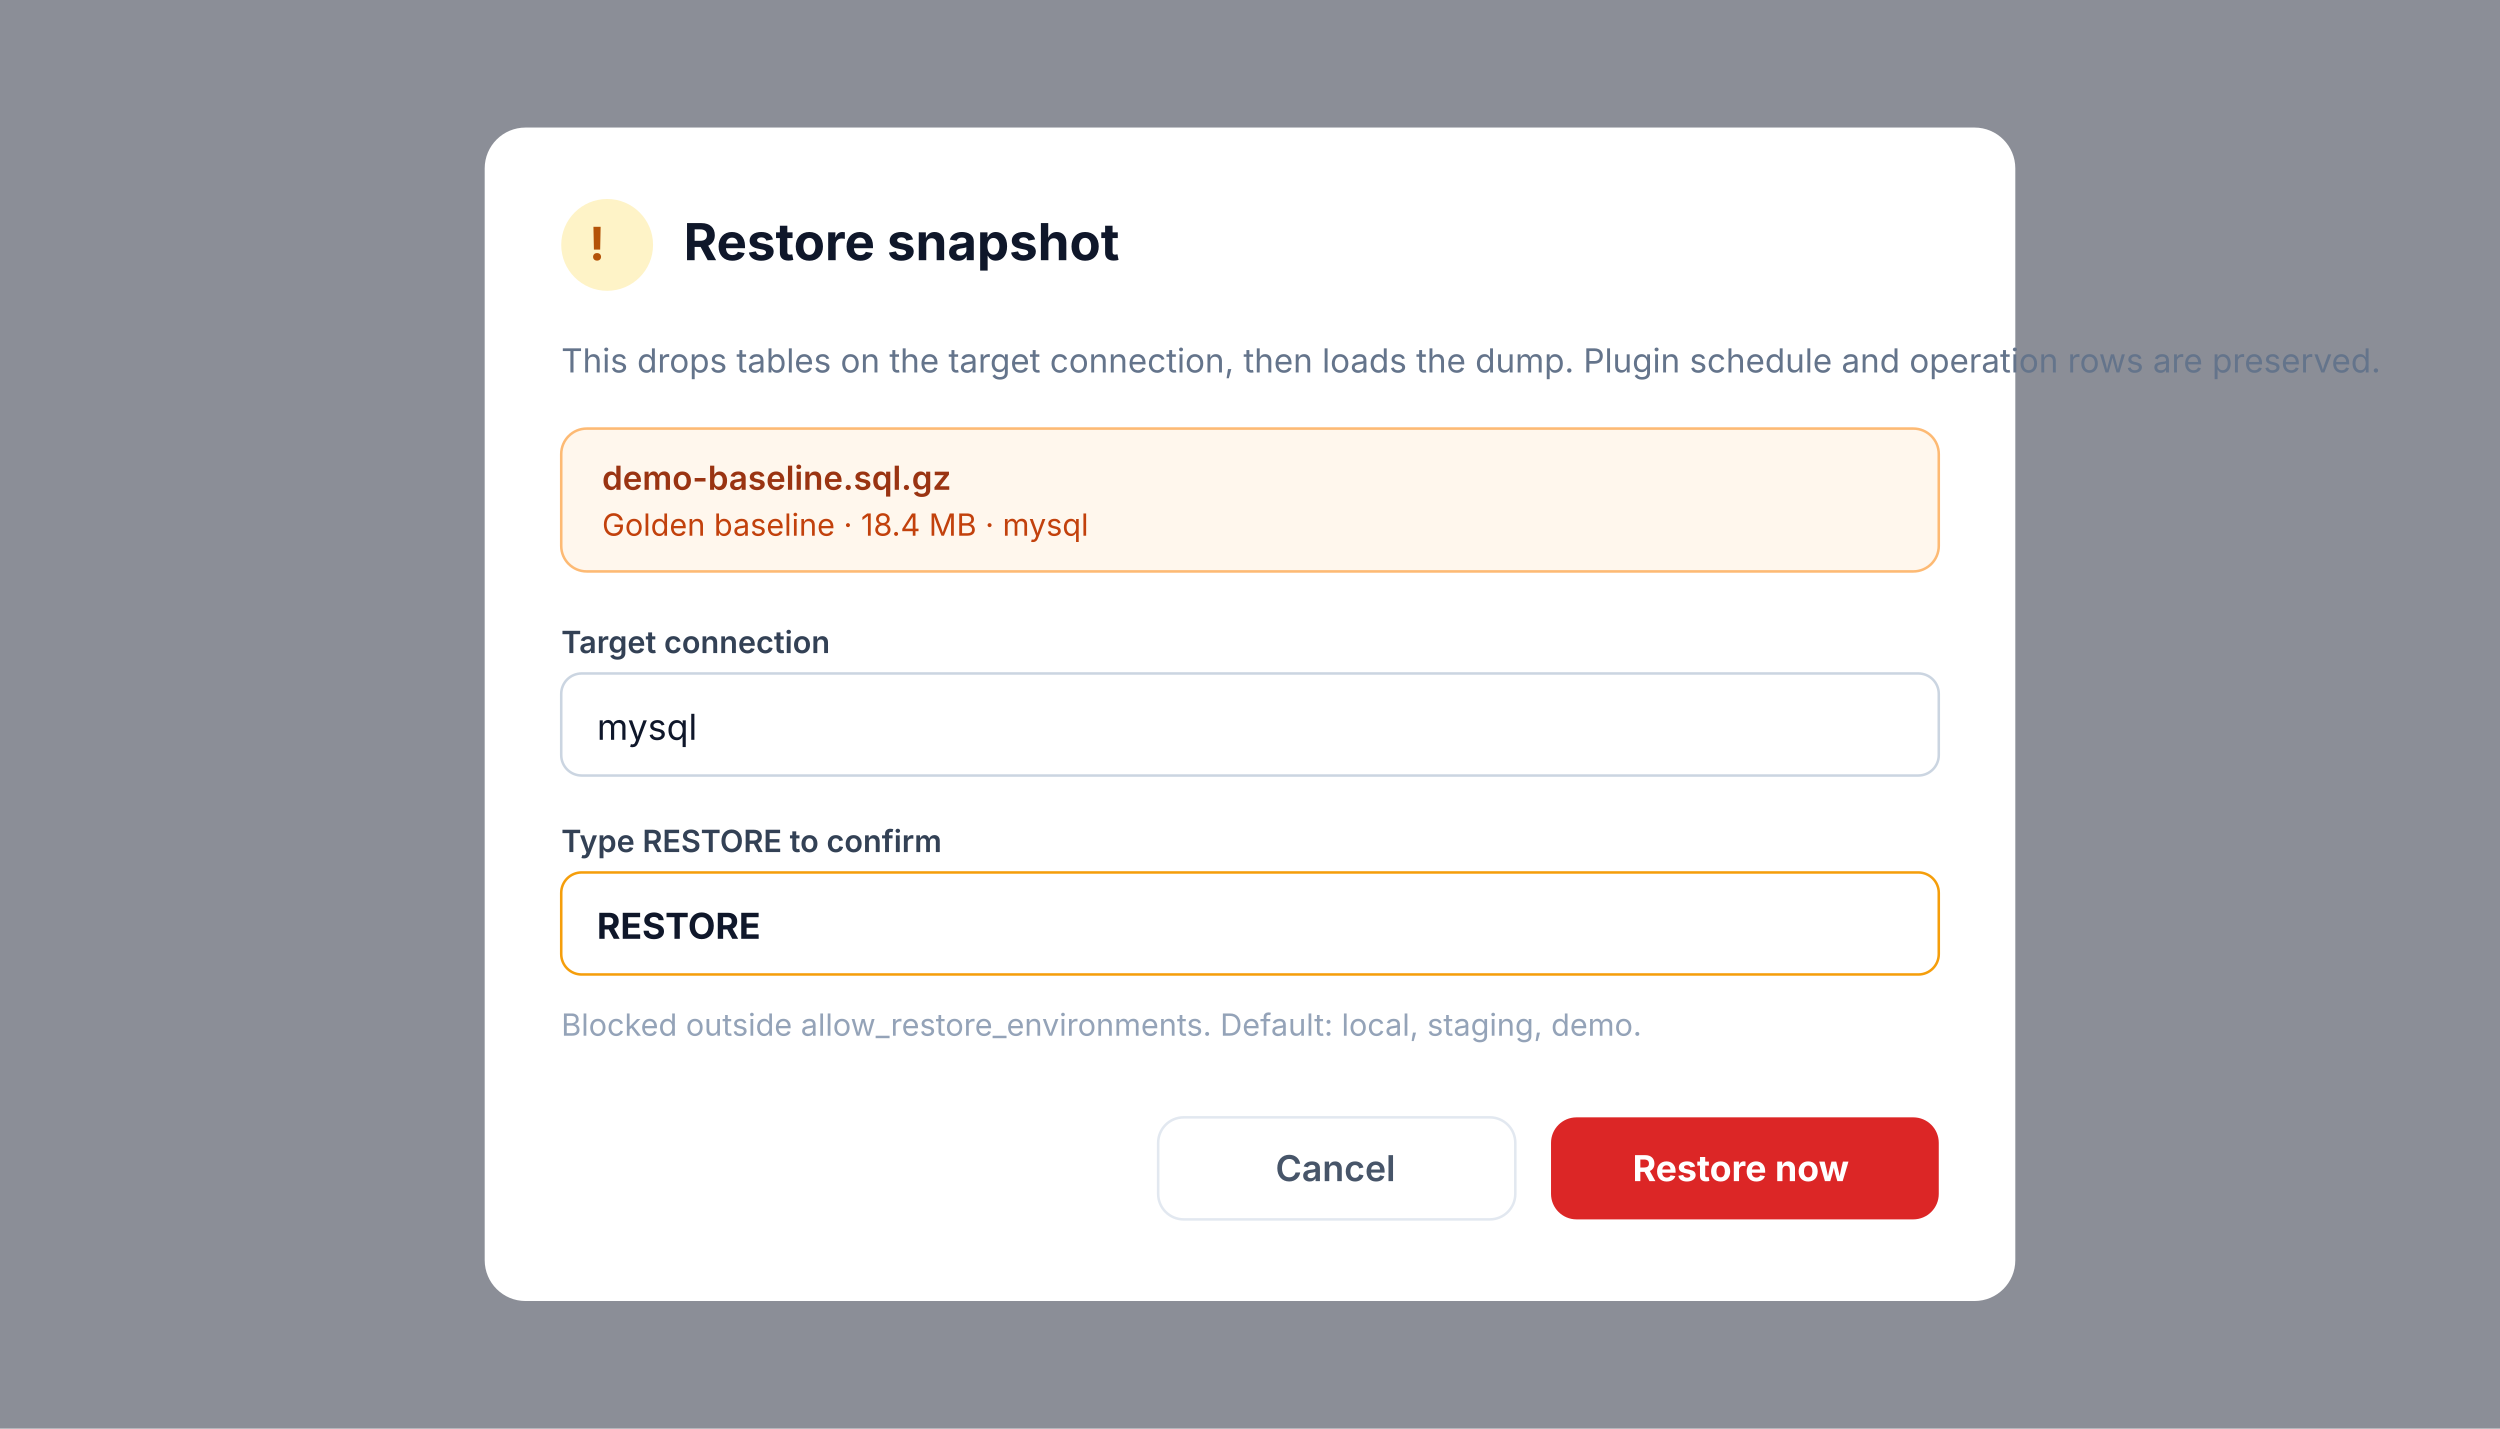
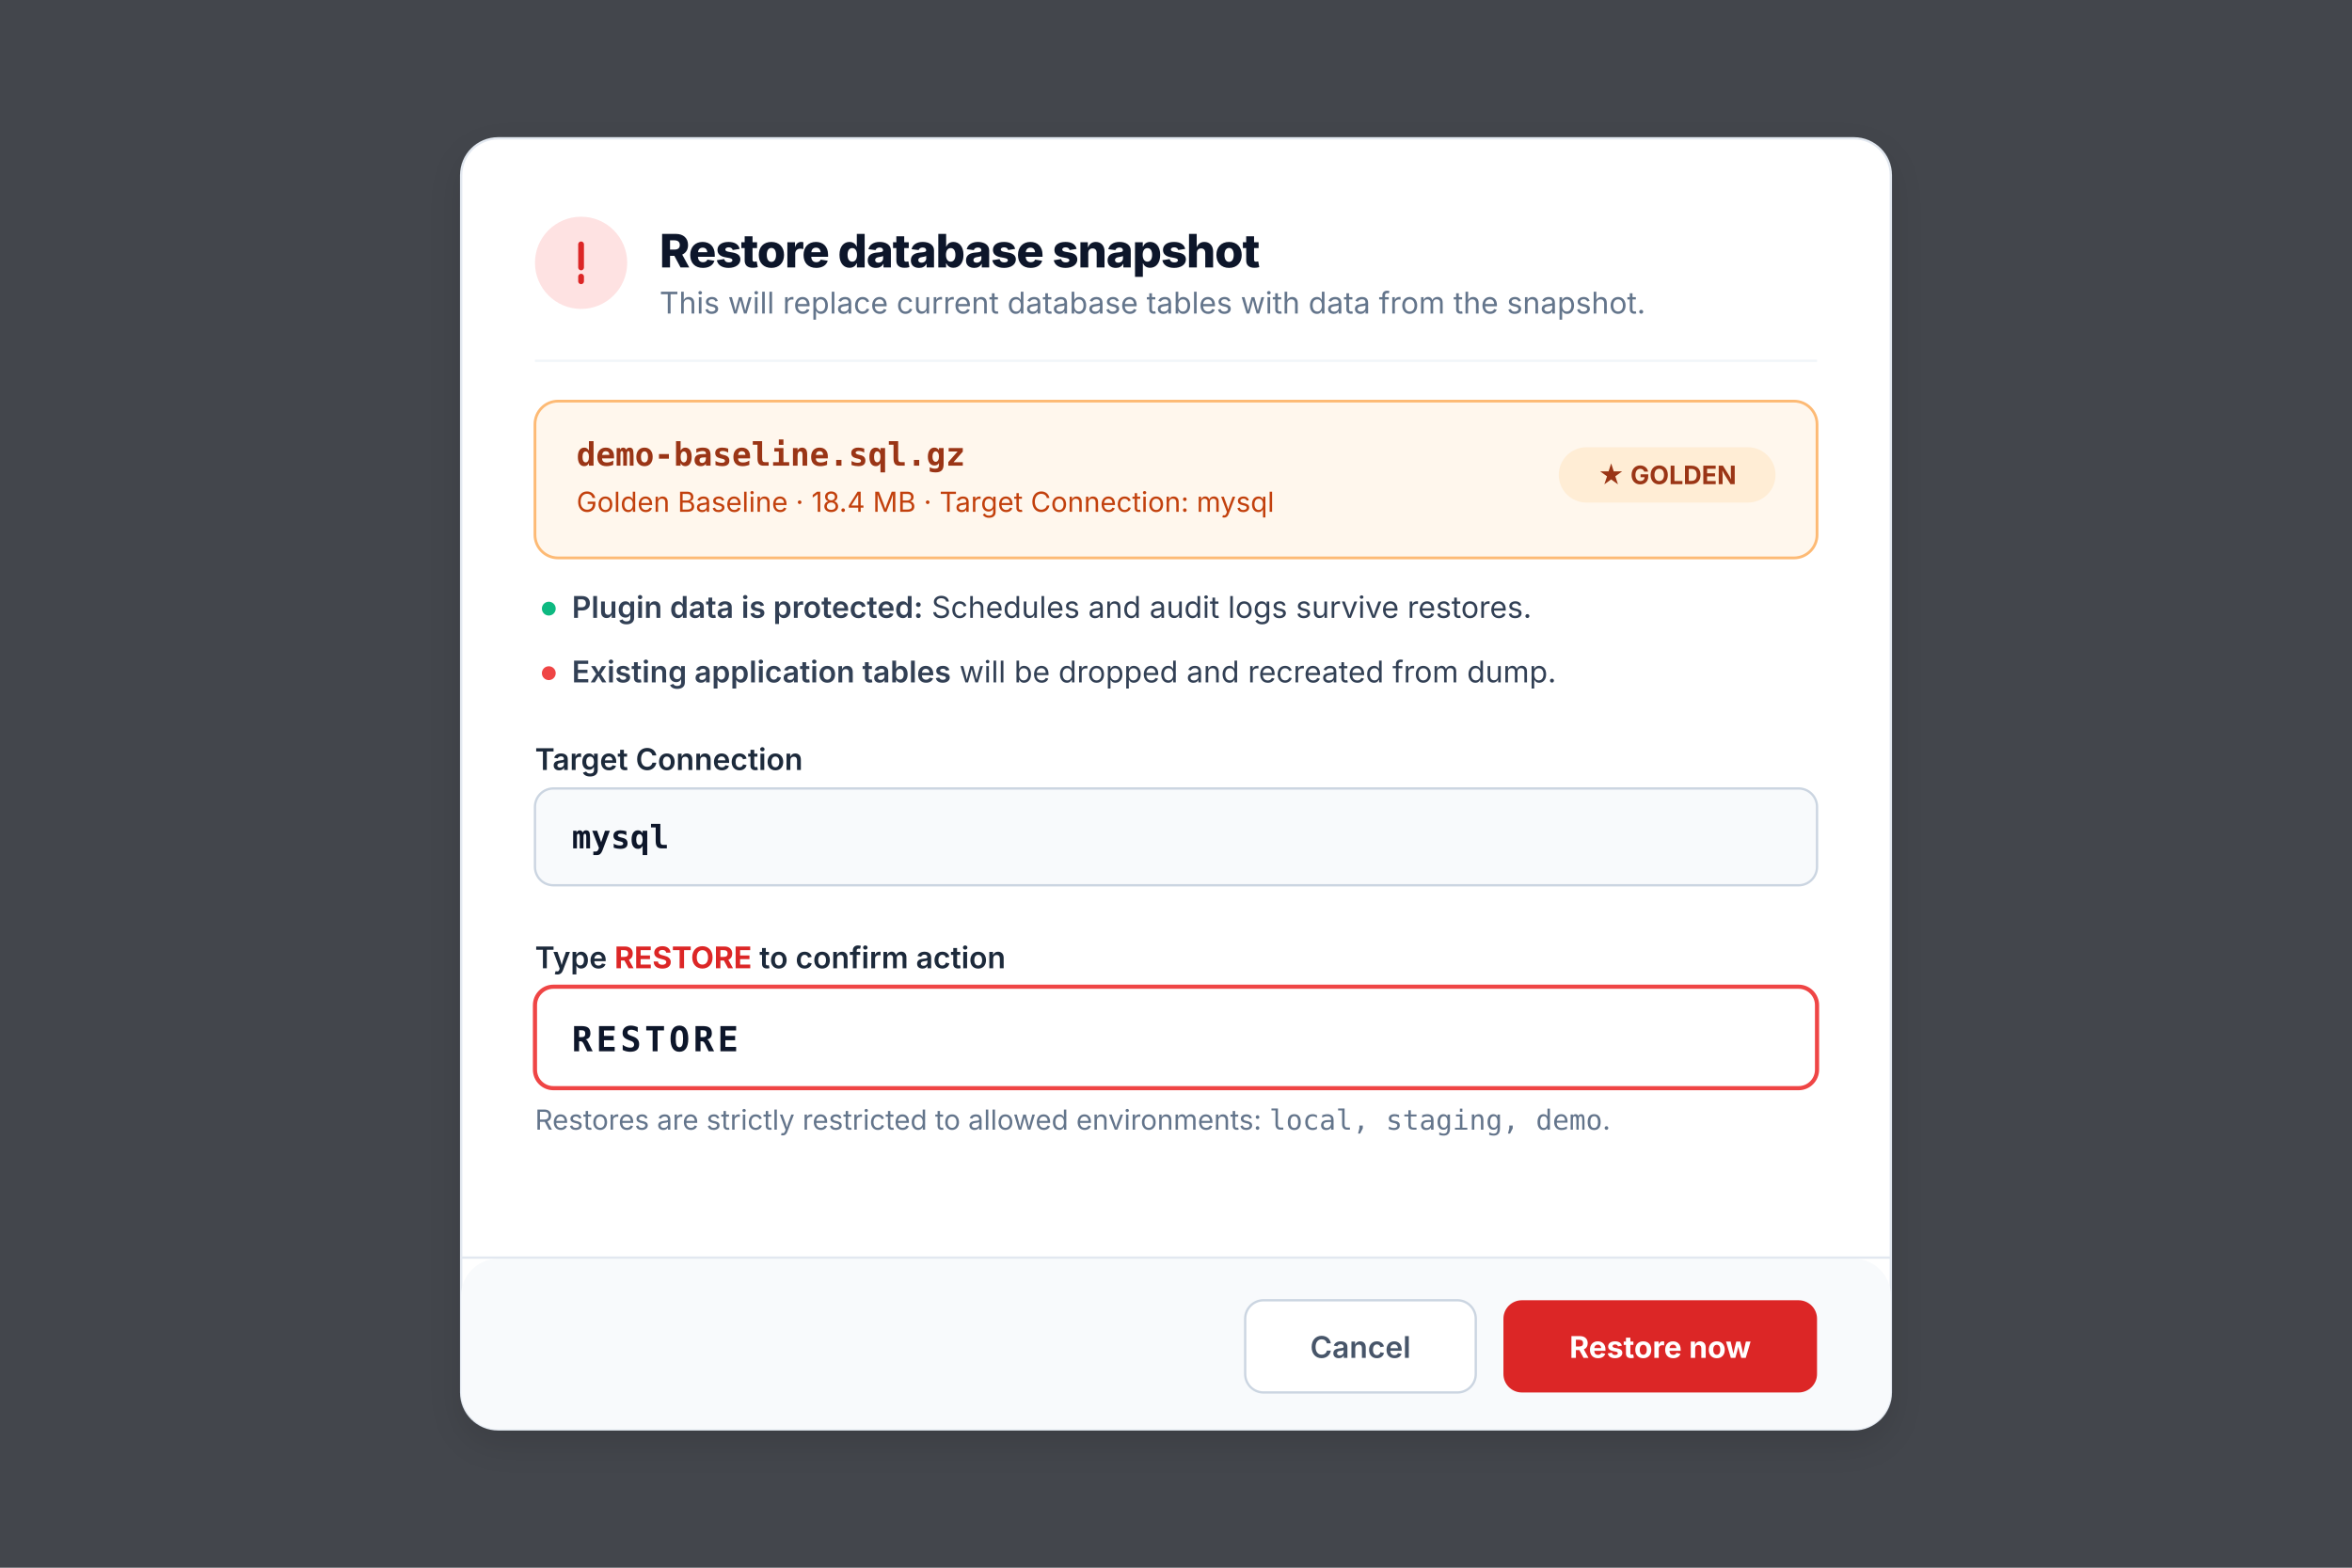
- <svg xmlns="http://www.w3.org/2000/svg" width="980" height="560" viewBox="0 0 980 560" role="img" aria-label="Restore snapshot confirmation">
-   <rect width="980" height="560" fill="#0f172a" opacity="0.45" />
-   <rect x="190" y="50" width="600" height="460" rx="16" fill="#ffffff" />
-   <rect x="220" y="78" width="36" height="36" rx="18" fill="#fef3c7" />
-   <text x="231" y="102" fill="#b45309" font-family="Inter,Segoe UI,sans-serif" font-size="18" font-weight="700">!</text>
-   <text x="268" y="102" fill="#0f172a" font-family="Inter,Segoe UI,sans-serif" font-size="20" font-weight="700">Restore snapshot</text>
-   <text x="220" y="146" fill="#64748b" font-family="Inter,Segoe UI,sans-serif" font-size="13">This drops tables on the target connection, then loads the dump. Plugin schedule and operation rows are preserved.</text>
-   <rect x="220" y="168" width="540" height="56" rx="10" fill="#fff7ed" stroke="#fdba74" />
-   <text x="236" y="192" fill="#9a3412" font-family="Inter,Segoe UI,sans-serif" font-size="13" font-weight="600">demo-baseline.sql.gz</text>
-   <text x="236" y="210" fill="#c2410c" font-family="Inter,Segoe UI,sans-serif" font-size="12">Golden baseline · 18.4 MB · mysql</text>
-   <text x="220" y="256" fill="#334155" font-family="Inter,Segoe UI,sans-serif" font-size="12" font-weight="600">Target connection</text>
-   <rect x="220" y="264" width="540" height="40" rx="8" fill="#fff" stroke="#cbd5e1" />
-   <text x="234" y="290" fill="#0f172a" font-family="Inter,Segoe UI,sans-serif" font-size="14">mysql</text>
-   <text x="220" y="334" fill="#334155" font-family="Inter,Segoe UI,sans-serif" font-size="12" font-weight="600">Type RESTORE to confirm</text>
-   <rect x="220" y="342" width="540" height="40" rx="8" fill="#fff" stroke="#f59e0b" />
-   <text x="234" y="368" fill="#0f172a" font-family="Inter,Segoe UI,sans-serif" font-size="14" font-weight="700">RESTORE</text>
-   <text x="220" y="406" fill="#94a3b8" font-family="Inter,Segoe UI,sans-serif" font-size="12">Blocked outside allow_restore_environments. Default: local, staging, demo.</text>
-   <rect x="454" y="438" width="140" height="40" rx="10" fill="#fff" stroke="#e2e8f0" />
-   <text x="500" y="463" fill="#475569" font-family="Inter,Segoe UI,sans-serif" font-size="14" font-weight="600">Cancel</text>
-   <rect x="608" y="438" width="152" height="40" rx="10" fill="#dc2626" />
-   <text x="640" y="463" fill="#fff" font-family="Inter,Segoe UI,sans-serif" font-size="14" font-weight="700">Restore now</text>
+ <svg xmlns="http://www.w3.org/2000/svg" width="1020" height="680" viewBox="0 0 1020 680" role="img" aria-label="Restore Database Snapshot Confirmation">
+   <defs>
+     <linearGradient id="primary-grad" x1="0%" y1="0%" x2="100%" y2="100%">
+       <stop offset="0%" stop-color="#f59e0b" />
+       <stop offset="100%" stop-color="#d97706" />
+     </linearGradient>
+     <linearGradient id="amber-glow" x1="0%" y1="0%" x2="100%" y2="100%">
+       <stop offset="0%" stop-color="#fef3c7" />
+       <stop offset="100%" stop-color="#fde68a" />
+     </linearGradient>
+     <linearGradient id="golden-badge" x1="0%" y1="0%" x2="100%" y2="100%">
+       <stop offset="0%" stop-color="#fffbeb" />
+       <stop offset="100%" stop-color="#fef3c7" />
+     </linearGradient>
+     <filter id="card-shadow" x="-5%" y="-5%" width="110%" height="115%" filterUnits="userSpaceOnUse">
+       <feDropShadow dx="0" dy="4" stdDeviation="8" flood-color="#0f172a" flood-opacity="0.06" />
+       <feDropShadow dx="0" dy="1" stdDeviation="2" flood-color="#0f172a" flood-opacity="0.04" />
+     </filter>
+     <filter id="modal-shadow" x="-10%" y="-10%" width="120%" height="125%" filterUnits="userSpaceOnUse">
+       <feDropShadow dx="0" dy="20" stdDeviation="25" flood-color="#090d16" flood-opacity="0.25" />
+       <feDropShadow dx="0" dy="6" stdDeviation="8" flood-color="#090d16" flood-opacity="0.12" />
+     </filter>
+     <filter id="glow-amber" x="-20%" y="-20%" width="140%" height="140%">
+       <feGaussianBlur stdDeviation="6" result="blur" />
+       <feComposite in="SourceGraphic" in2="blur" operator="over" />
+     </filter>
+   </defs>
+   <style>
+     .font-sans { font-family: 'Inter', system-ui, -apple-system, BlinkMacSystemFont, 'Segoe UI', Roboto, sans-serif; }
+     .font-mono { font-family: 'JetBrains Mono', 'Fira Code', 'Cascadia Code', monospace; }
+   </style>
+   <rect width="1020" height="680" fill="#090d16" opacity="0.75" />
+   <g class="font-sans" transform="translate(200, 60)" filter="url(#modal-shadow)">
+     <rect width="620" height="560" rx="16" fill="#ffffff" stroke="#e2e8f0" stroke-width="1" />
+     <g transform="translate(32, 34)">
+       <circle cx="20" cy="20" r="20" fill="#fee2e2" />
+       <path d="M20 12v10m0 4v2" stroke="#dc2626" stroke-width="2.5" stroke-linecap="round" />
+       <text x="54" y="22" fill="#0f172a" font-size="20" font-weight="800" letter-spacing="-0.02em">Restore database snapshot</text>
+       <text x="54" y="42" fill="#64748b" font-size="13">This will replace current database tables with data from the snapshot.</text>
+     </g>
+     <rect x="32" y="96" width="556" height="1" fill="#f1f5f9" />
+     <g transform="translate(32, 114)">
+       <rect width="556" height="68" rx="10" fill="#fff7ed" stroke="#fdba74" stroke-width="1.2" />
+       <text x="18" y="28" fill="#9a3412" font-size="14" font-weight="700" class="font-mono">demo-baseline.sql.gz</text>
+       <text x="18" y="48" fill="#c2410c" font-size="12">Golden Baseline · 18.4 MB · Target Connection: mysql</text>
+       <rect x="444" y="20" width="94" height="24" rx="12" fill="#ffedd5" />
+       <text x="491" y="36" fill="#9a3412" font-size="11" font-weight="700" text-anchor="middle">★ GOLDEN</text>
+     </g>
+     <g transform="translate(32, 198)">
+       <circle cx="6" cy="6" r="3" fill="#10b981" />
+       <text x="16" y="10" fill="#334155" font-size="13">
+         <tspan font-weight="600">Plugin data is protected:</tspan> Schedules and audit logs survive restores.</text>
+       <circle cx="6" cy="34" r="3" fill="#ef4444" />
+       <text x="16" y="38" fill="#334155" font-size="13">
+         <tspan font-weight="600">Existing application tables</tspan> will be dropped and recreated from dump.</text>
+     </g>
+     <g transform="translate(32, 258)">
+       <text x="0" y="16" fill="#1e293b" font-size="13" font-weight="600">Target Connection</text>
+       <rect x="0" y="24" width="556" height="42" rx="8" fill="#f8fafc" stroke="#cbd5e1" stroke-width="1" />
+       <text x="16" y="50" fill="#0f172a" font-size="14" font-weight="600" class="font-mono">mysql</text>
+     </g>
+     <g transform="translate(32, 344)">
+       <text x="0" y="16" fill="#1e293b" font-size="13" font-weight="600">Type <tspan fill="#dc2626" font-weight="700">RESTORE</tspan> to confirm action</text>
+       <rect x="0" y="24" width="556" height="44" rx="8" fill="#ffffff" stroke="#ef4444" stroke-width="1.8" />
+       <text x="16" y="52" fill="#0f172a" font-size="15" font-weight="800" class="font-mono" letter-spacing="0.1em">RESTORE</text>
+       <text x="0" y="86" fill="#64748b" font-size="12">Restores are strictly restricted to allowed environments: <tspan class="font-mono">local, staging, demo</tspan>.</text>
+     </g>
+     <rect x="0" y="486" width="620" height="74" rx="16" fill="#f8fafc" />
+     <rect x="0" y="485" width="620" height="1" fill="#e2e8f0" />
+     <g transform="translate(340, 504)">
+       <rect width="100" height="40" rx="8" fill="#ffffff" stroke="#cbd5e1" />
+       <text x="50" y="25" fill="#475569" font-size="13" font-weight="600" text-anchor="middle">Cancel</text>
+       <g transform="translate(112, 0)">
+         <rect width="136" height="40" rx="8" fill="#dc2626" />
+         <text x="68" y="25" fill="#ffffff" font-size="13" font-weight="700" text-anchor="middle">Restore now</text>
+       </g>
+     </g>
+   </g>
</svg>
